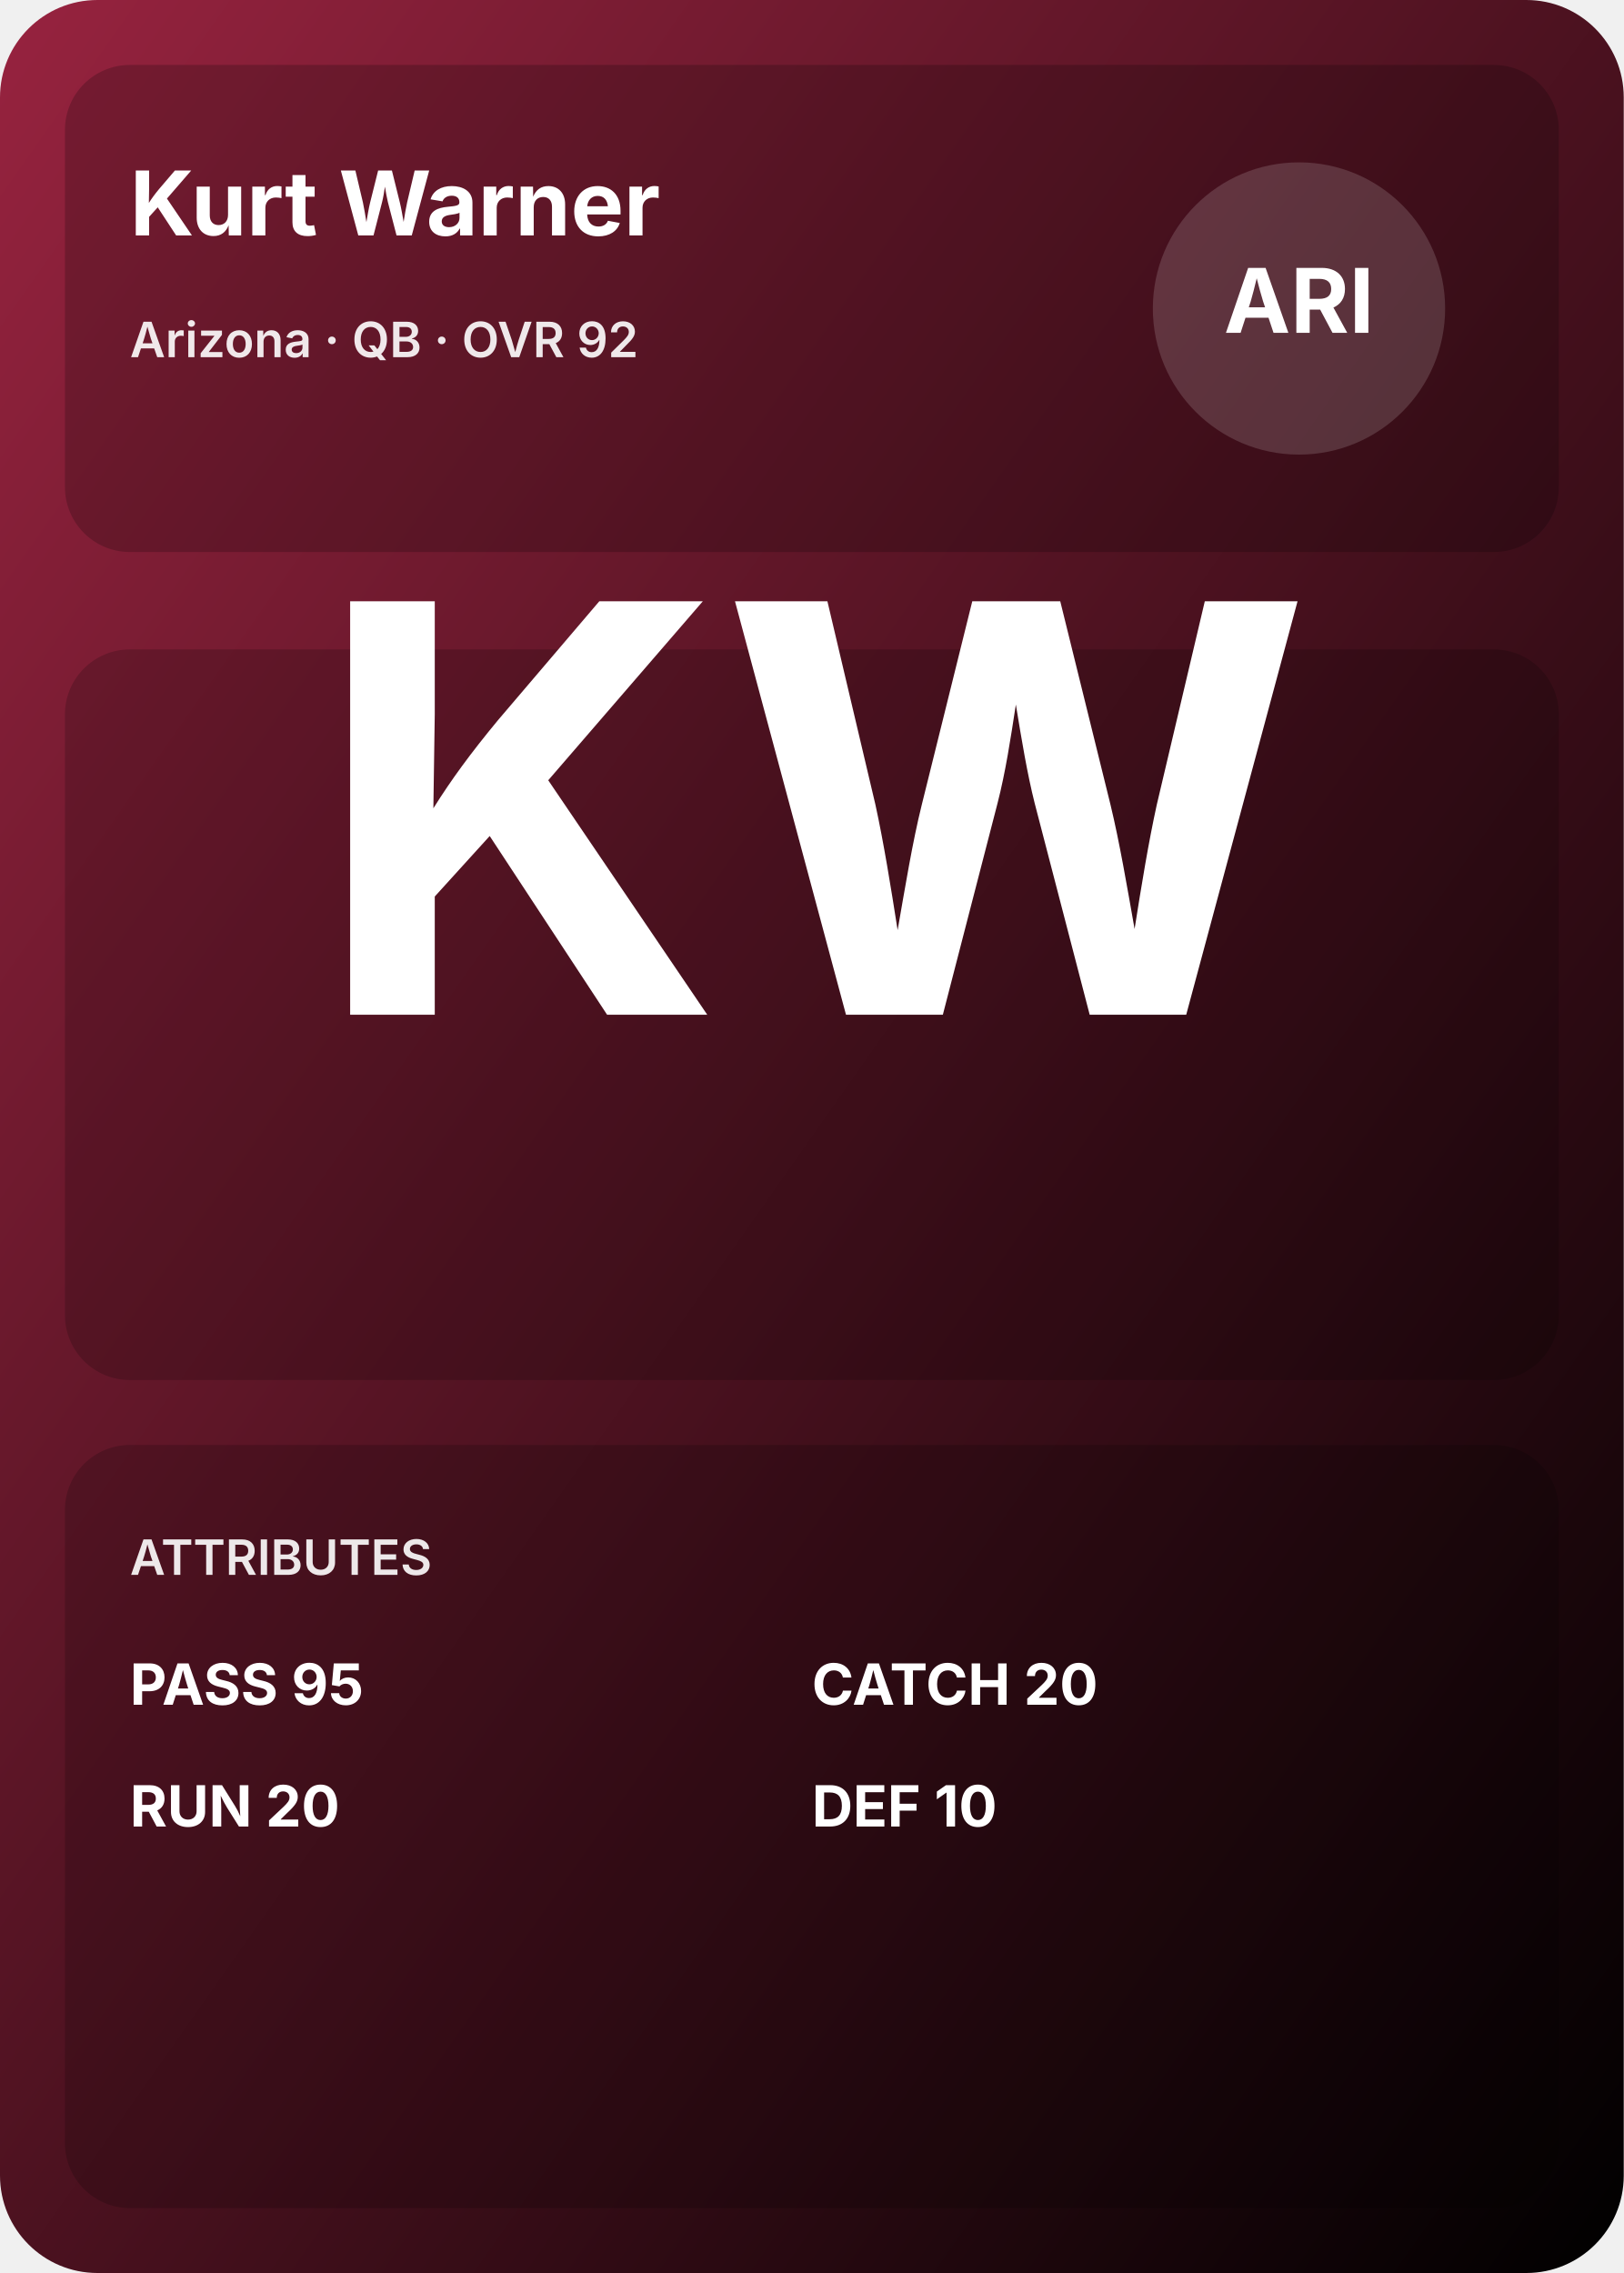
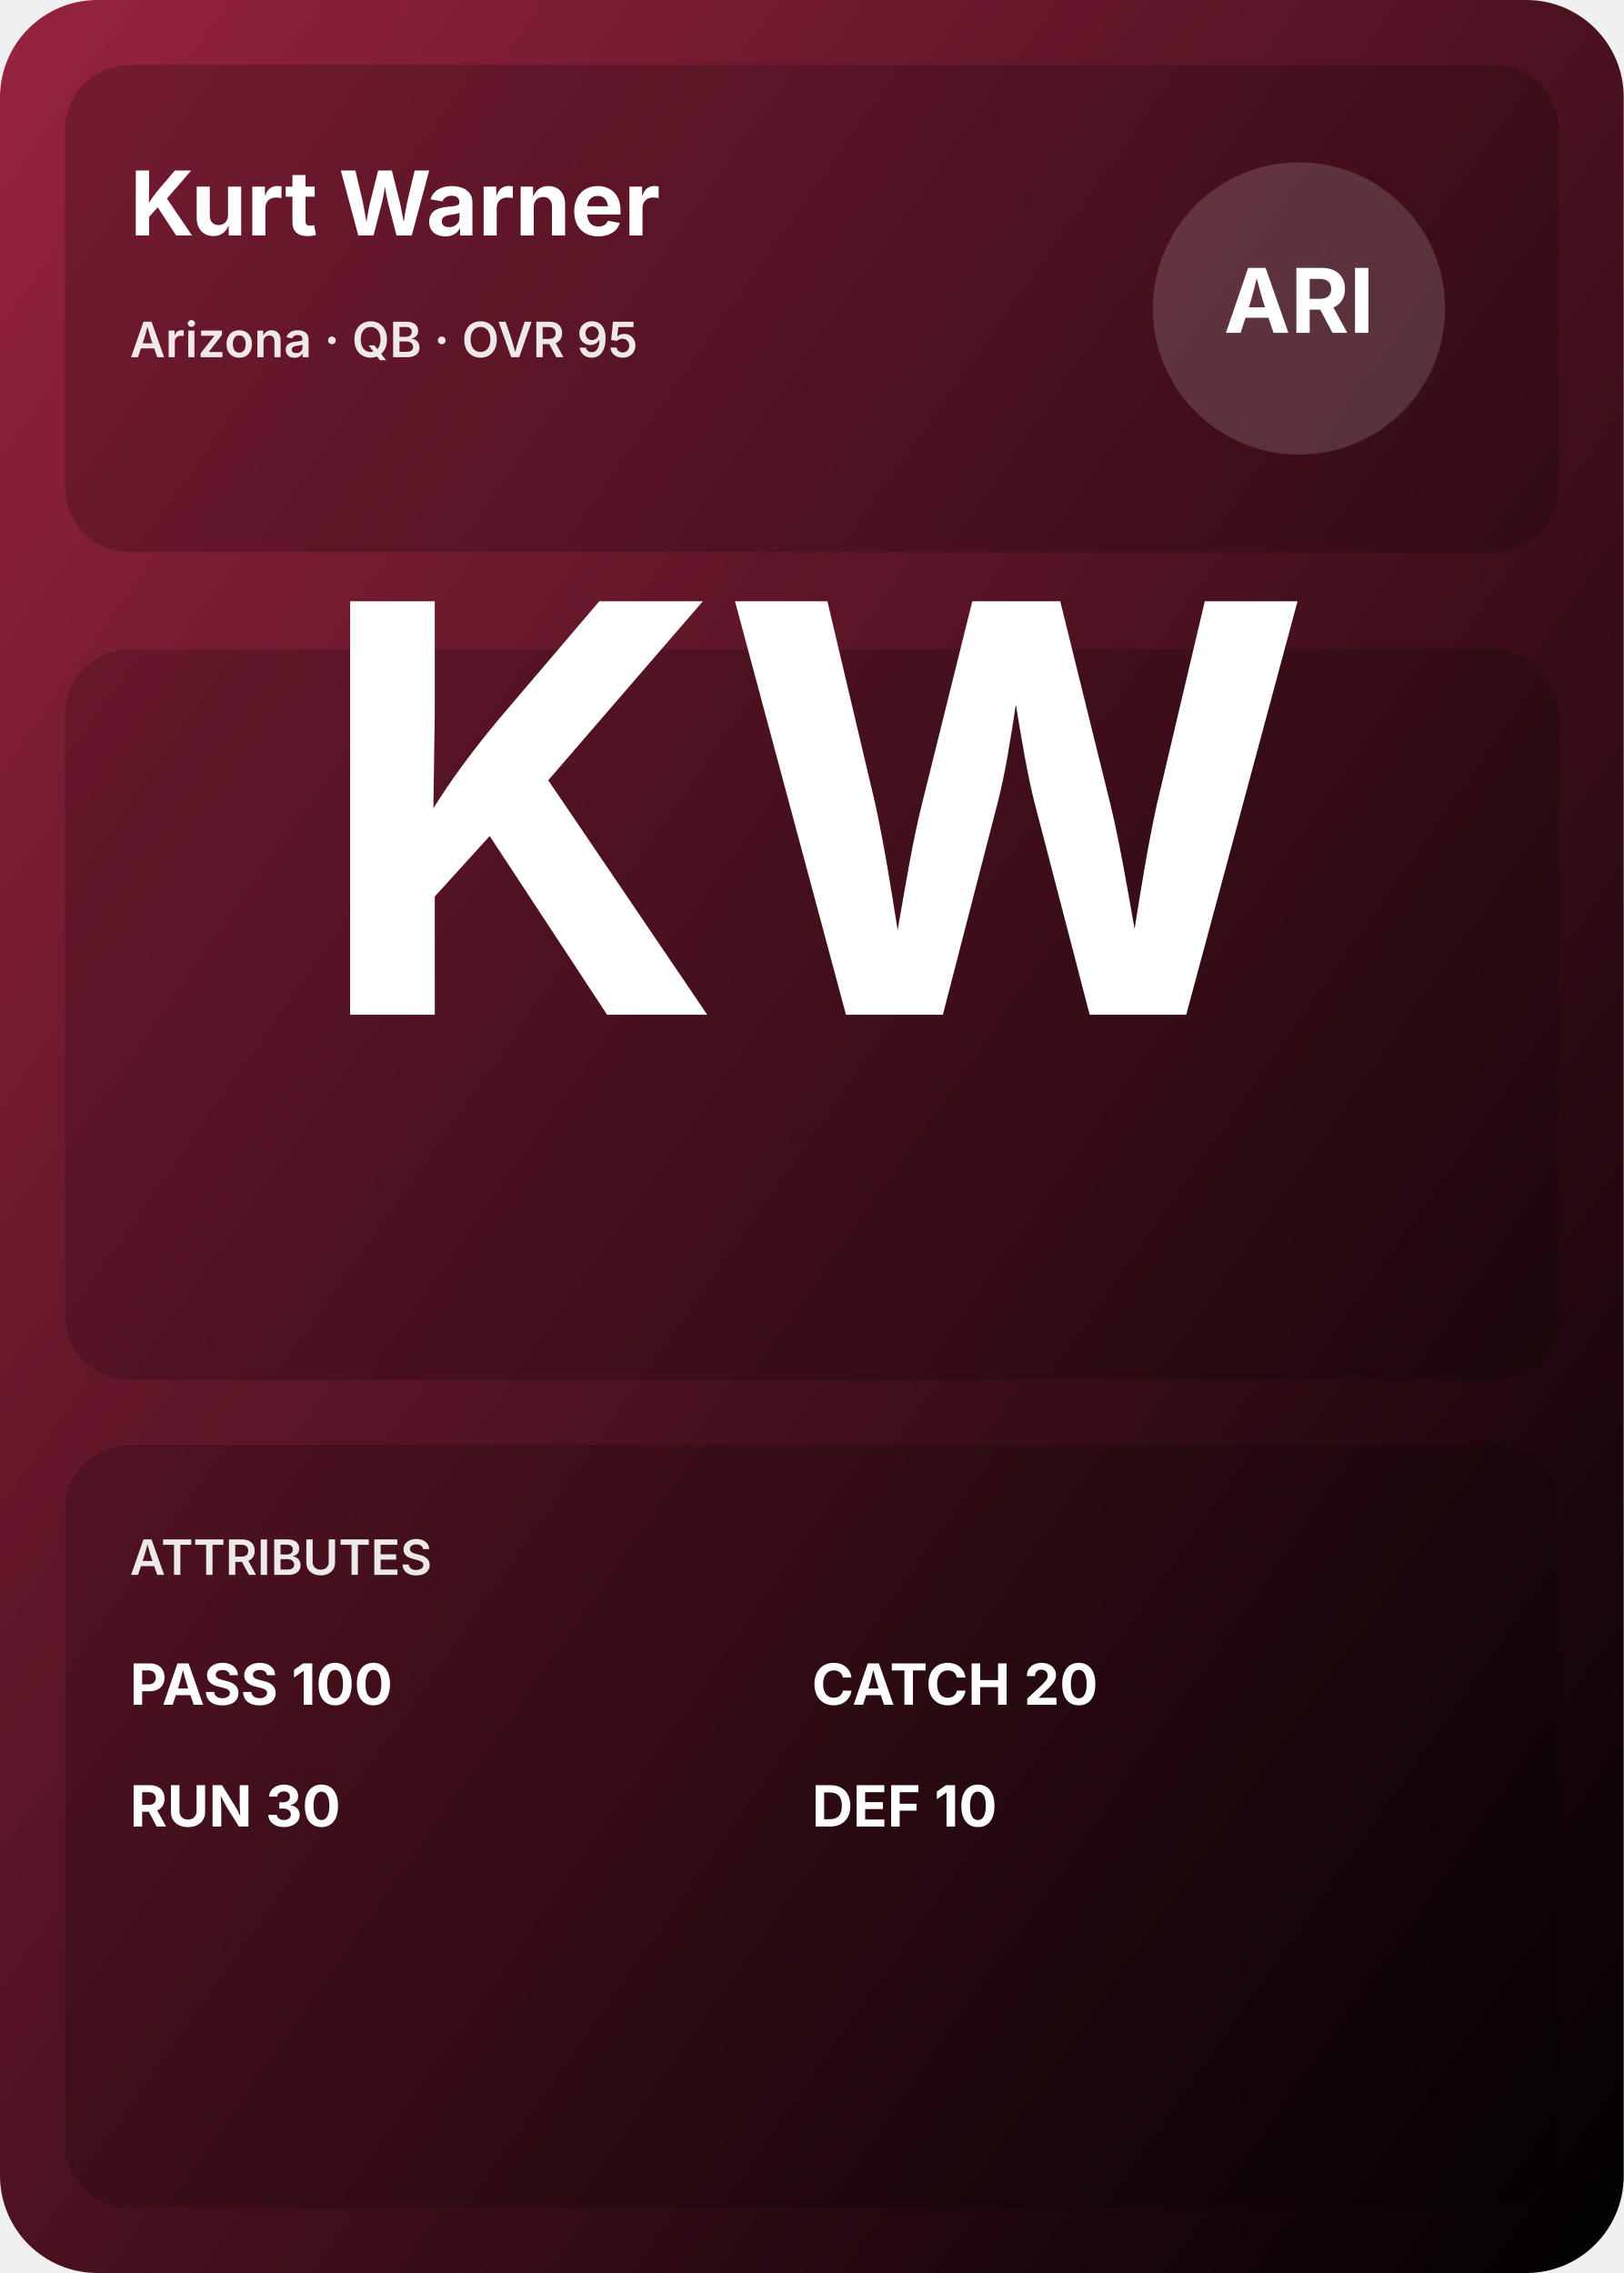
<svg xmlns="http://www.w3.org/2000/svg" viewBox="0 0 400 560">
  <defs>
    <style>
    .title { font: 700 22px Inter, system-ui, -apple-system, Segoe UI, Roboto; fill: #fff; }
    .label { font: 600 12px Inter, system-ui, -apple-system, Segoe UI, Roboto; fill: #fff; opacity: .9; }
    .stat  { font: 700 14px Inter, system-ui, -apple-system, Segoe UI, Roboto; fill: #fff; }
</style>
    <linearGradient id="bg" x1="0" y1="0" x2="1" y2="1">
      <stop offset="0%" stop-color="#97233F" />
      <stop offset="100%" stop-color="#000000" />
    </linearGradient>
  </defs>
  <rect x="0" y="0" width="400" height="560" rx="24" fill="url(#bg)" />
  <rect x="16" y="16" width="368" height="120" rx="16" fill="rgba(0,0,0,.2)" />
  <text x="32" y="58" class="title">Kurt Warner</text>
-   <text x="32" y="88" class="label">Arizona · QB · OVR 92</text>
-   <g transform="translate(0,0)">
+   <text x="32" y="88" class="label">Arizona · QB · OVR 95</text>
+   <g>
    <circle cx="320" cy="76" r="36" fill="rgba(255,255,255,.15)" />
    <text x="320" y="82" text-anchor="middle" class="title">ARI</text>
  </g>
-   <g transform="translate(0,0)">
+   <g>
    <rect x="16" y="160" width="368" height="180" rx="16" fill="rgba(0,0,0,.18)" />
    <text x="200" y="250" text-anchor="middle" class="title" style="font-size:140px">KW</text>
  </g>
-   <g transform="translate(0,0)">
+   <g>
    <rect x="16" y="356" width="368" height="188" rx="16" fill="rgba(0,0,0,.18)" />
    <text x="32" y="388" class="label">ATTRIBUTES</text>
-     <text x="32" y="420" class="stat">PASS 95</text>
-     <text x="32" y="450" class="stat">RUN 20</text>
+     <text x="32" y="420" class="stat">PASS 100</text>
+     <text x="32" y="450" class="stat">RUN 30</text>
    <text x="200" y="420" class="stat">CATCH 20</text>
    <text x="200" y="450" class="stat">DEF 10</text>
  </g>
</svg>
